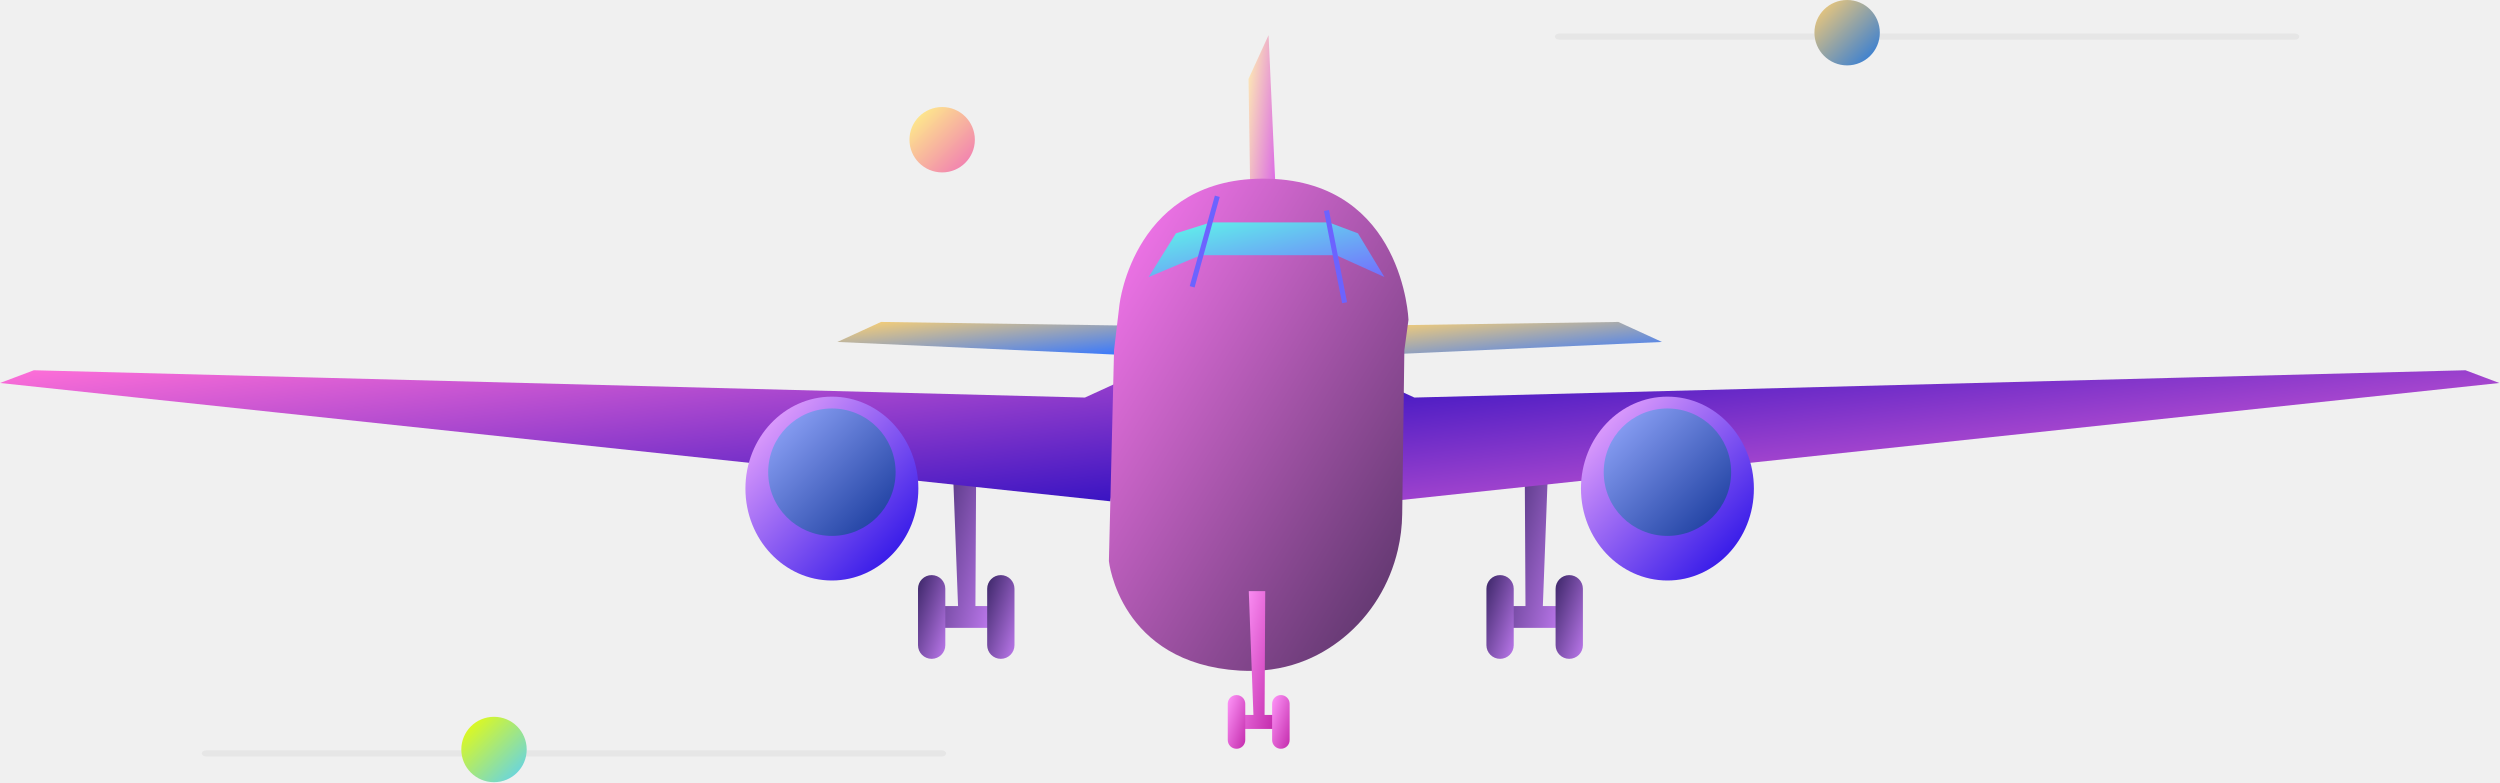
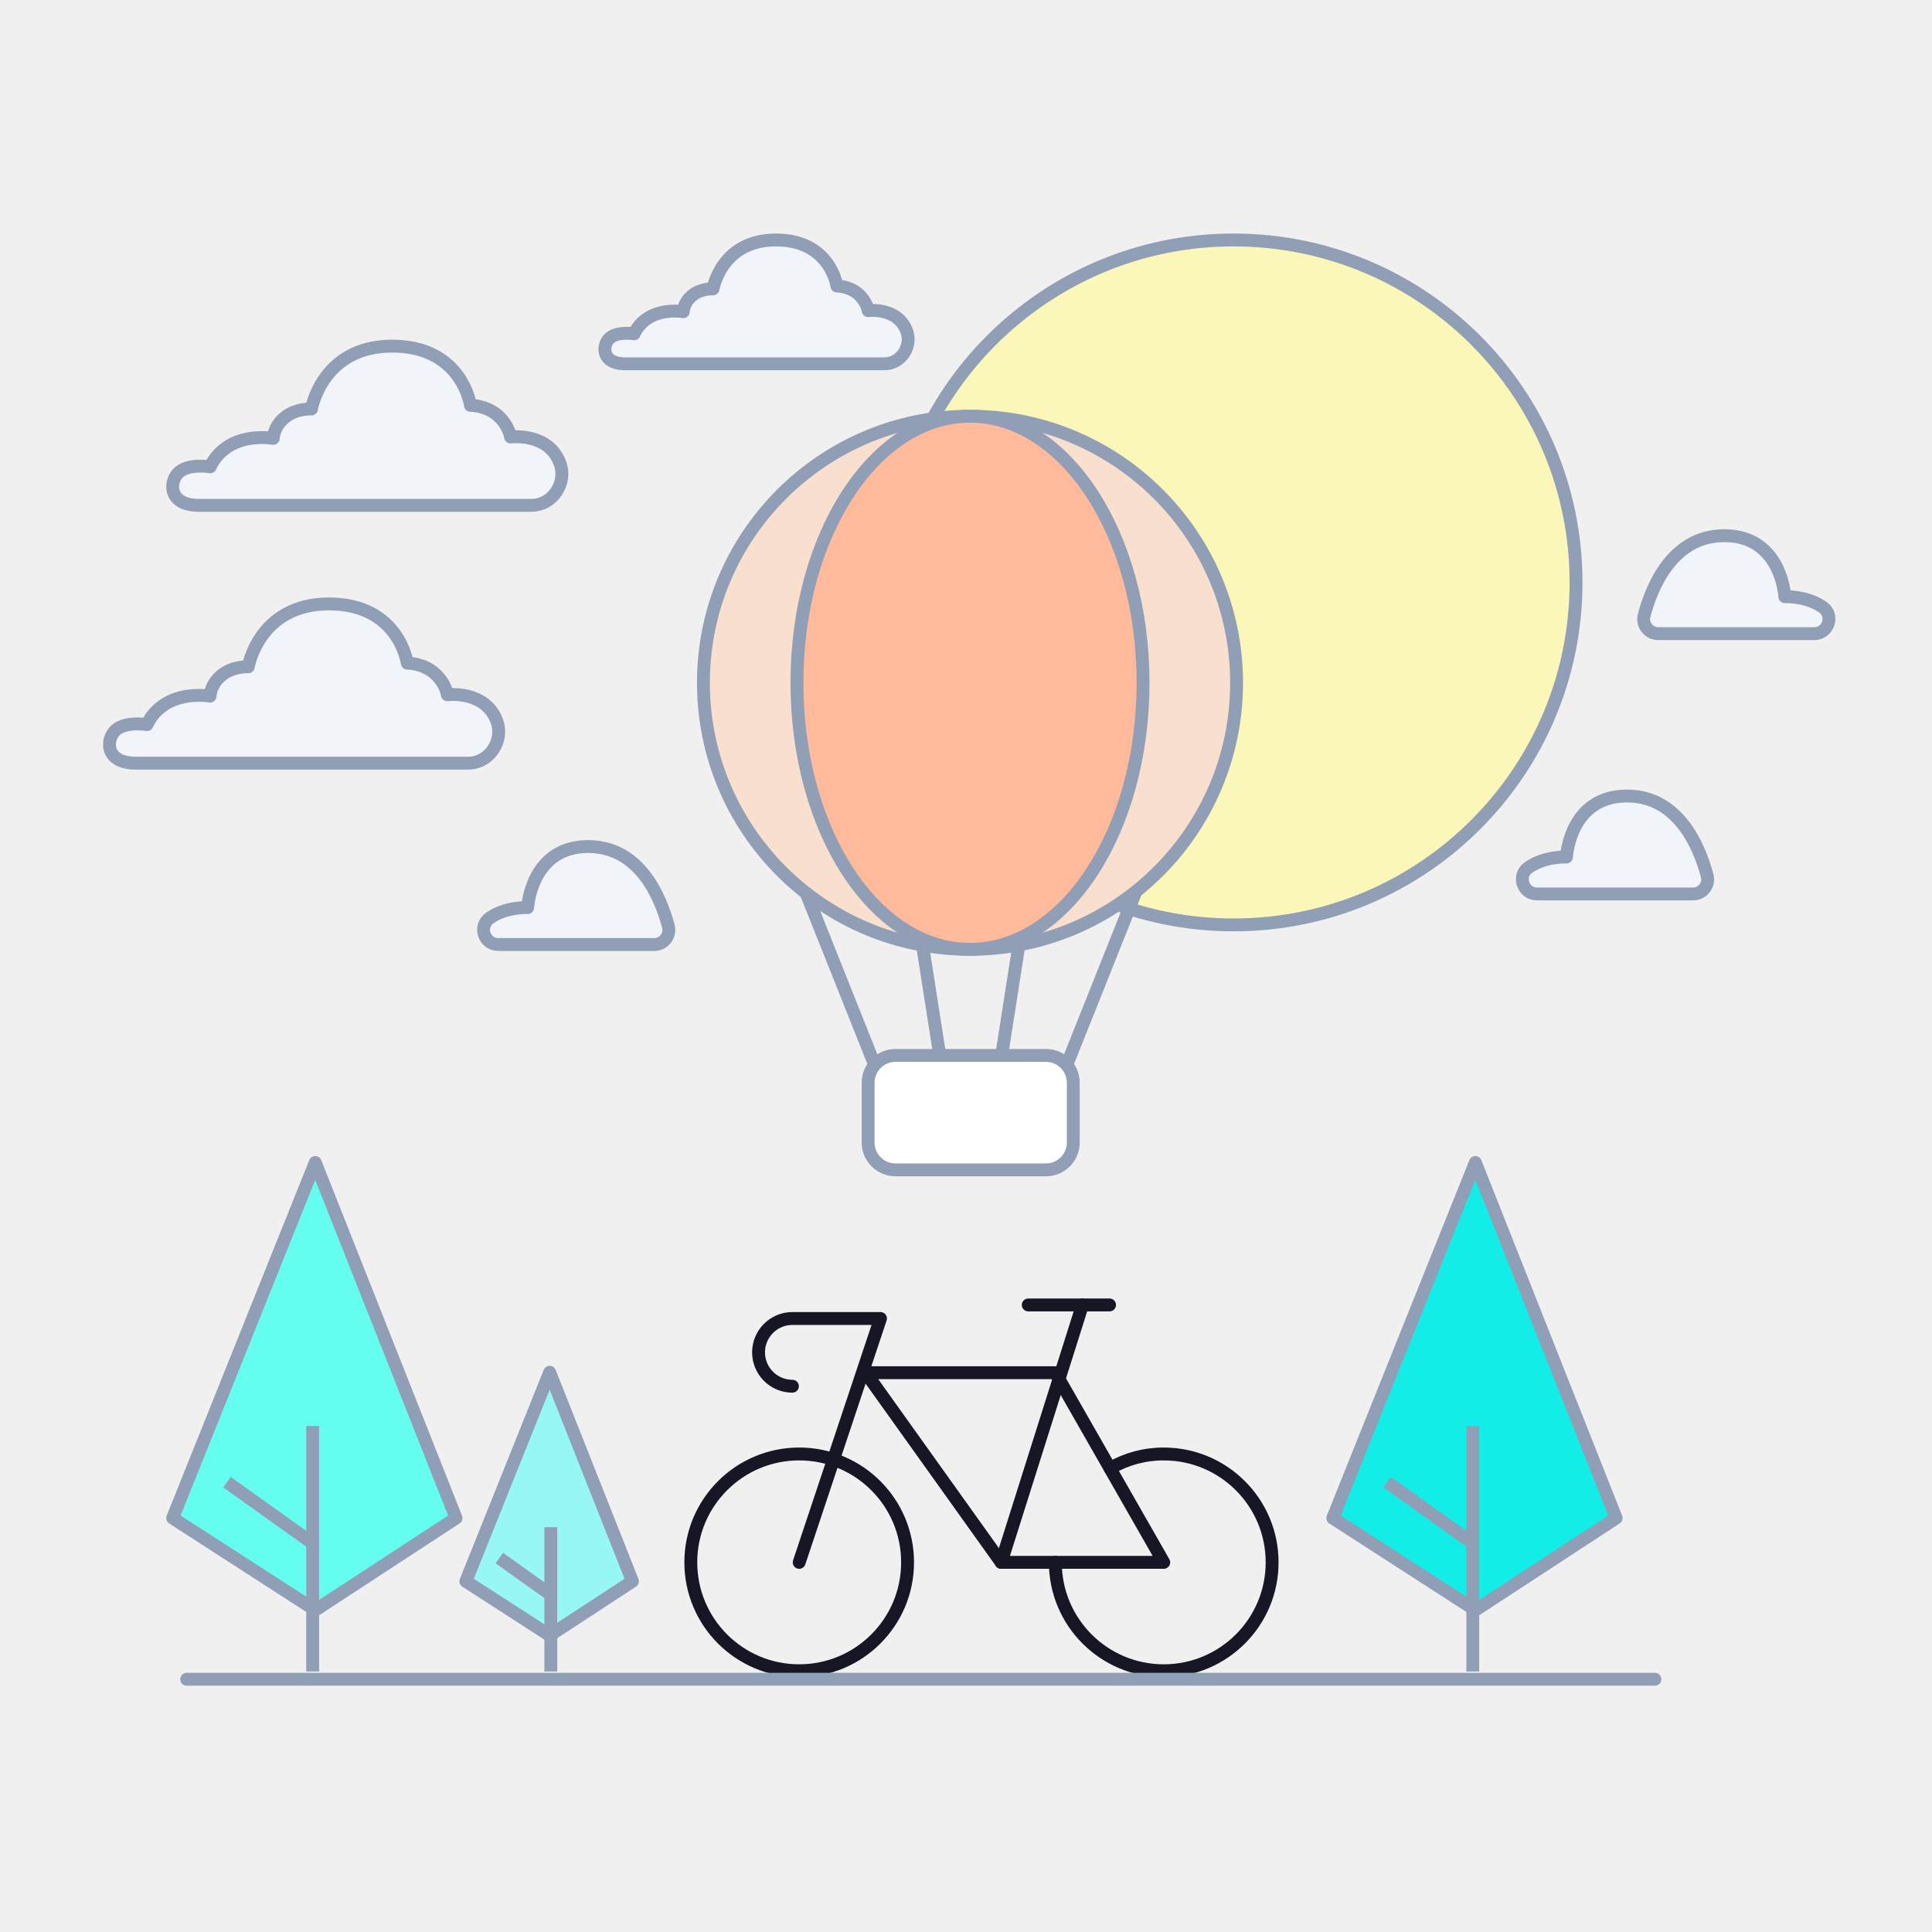
- <svg xmlns="http://www.w3.org/2000/svg" width="994" height="311" viewBox="0 0 994 311" fill="none">
-   <path d="M618.244 14.556C618.244 15.232 619.003 15.776 619.948 15.776H912.471C913.416 15.776 914.175 15.232 914.175 14.556C914.175 13.879 913.416 13.335 912.471 13.335H619.948C619.003 13.335 618.244 13.879 618.244 14.556Z" fill="#E6E6E6" />
-   <path d="M378.028 164.246L380.923 240.965H373.876V249.651H393.572V240.965H387.827L388.237 164.246H378.028Z" fill="url(#paint0_linear_244_1982)" />
-   <path d="M370.428 228.661C373.426 228.661 375.856 231.092 375.856 234.09V256.526C375.856 259.524 373.426 261.955 370.428 261.955C367.43 261.955 365 259.524 365 256.526V234.09C365 231.092 367.43 228.661 370.428 228.661Z" fill="url(#paint1_linear_244_1982)" />
-   <path d="M397.931 228.661C400.929 228.661 403.359 231.092 403.359 234.09V256.526C403.359 259.524 400.929 261.955 397.931 261.955C394.933 261.955 392.503 259.524 392.503 256.526V234.09C392.503 231.092 394.933 228.661 397.931 228.661Z" fill="url(#paint2_linear_244_1982)" />
-   <path d="M444.393 141.028L332.933 135.961L350.303 128L448.011 129.448L444.393 141.028Z" fill="url(#paint3_linear_244_1982)" />
-   <path d="M0 152.278L13.461 147.212L431.364 158.068L448.735 150.107L441.497 199.323L109.538 163.95L0 152.278Z" fill="url(#paint4_linear_244_1982)" />
-   <path d="M330.761 230.807C349.748 230.807 365.14 214.442 365.14 194.256C365.14 174.07 349.748 157.706 330.761 157.706C311.774 157.706 296.382 174.07 296.382 194.256C296.382 214.442 311.774 230.807 330.761 230.807Z" fill="url(#paint5_linear_244_1982)" />
-   <path d="M330.76 213.074C344.751 213.074 356.092 201.733 356.092 187.742C356.092 173.752 344.751 162.411 330.76 162.411C316.77 162.411 305.429 173.752 305.429 187.742C305.429 201.733 316.77 213.074 330.76 213.074Z" fill="url(#paint6_linear_244_1982)" />
-   <path d="M616.332 164.246L613.437 240.965H620.484V249.651H600.788V240.965H606.533L606.122 164.246H616.332Z" fill="url(#paint7_linear_244_1982)" />
-   <path d="M623.931 228.661H623.931C620.933 228.661 618.503 231.092 618.503 234.09V256.526C618.503 259.524 620.933 261.955 623.931 261.955H623.931C626.929 261.955 629.359 259.524 629.359 256.526V234.09C629.359 231.092 626.929 228.661 623.931 228.661Z" fill="url(#paint8_linear_244_1982)" />
-   <path d="M596.428 228.661H596.428C593.43 228.661 591 231.092 591 234.09V256.526C591 259.524 593.43 261.955 596.428 261.955H596.428C599.426 261.955 601.857 259.524 601.857 256.526V234.09C601.857 231.092 599.426 228.661 596.428 228.661Z" fill="url(#paint9_linear_244_1982)" />
-   <path d="M549.339 141.028L660.798 135.961L643.428 128L545.72 129.448L549.339 141.028Z" fill="url(#paint10_linear_244_1982)" />
-   <path d="M509.444 125.434L504.377 13.975L496.416 31.345L497.864 129.053L509.444 125.434Z" fill="url(#paint11_linear_244_1982)" />
-   <path d="M993.73 152.278L980.269 147.212L562.365 158.068L544.995 150.107L552.233 199.323L884.192 163.95L993.73 152.278Z" fill="url(#paint12_linear_244_1982)" />
-   <path d="M662.97 230.807C681.957 230.807 697.349 214.442 697.349 194.256C697.349 174.07 681.957 157.706 662.97 157.706C643.983 157.706 628.591 174.07 628.591 194.256C628.591 214.442 643.983 230.807 662.97 230.807Z" fill="url(#paint13_linear_244_1982)" />
-   <path d="M662.969 213.074C676.96 213.074 688.301 201.733 688.301 187.742C688.301 173.752 676.96 162.411 662.969 162.411C648.979 162.411 637.638 173.752 637.638 187.742C637.638 201.733 648.979 213.074 662.969 213.074Z" fill="url(#paint14_linear_244_1982)" />
-   <path d="M560.014 127.144L558.371 139.25L557.517 204.418C557.452 209.267 556.865 214.059 555.765 218.705C552.595 232.24 545.191 244.551 534.255 253.475C524.332 261.581 510.798 267.719 492.885 266.633C445.116 263.738 440.896 223.084 440.896 223.084L442.699 149.361L442.945 139.25L445.116 121.006C445.116 121.006 450.906 69.619 504.465 71.067C558.024 72.514 560.014 127.144 560.014 127.144Z" fill="url(#paint15_linear_244_1982)" />
-   <path d="M456.696 110.15L467.553 92.779L481.304 88.437H528.349L539.929 92.779L550.438 110.15L531.244 101.465H477.401L456.696 110.15Z" fill="url(#paint16_linear_244_1982)" />
-   <path d="M496.509 235.032L498.366 284.248H493.846V289.819H506.481V284.248H502.795L503.059 235.032H496.509Z" fill="url(#paint17_linear_244_1982)" />
-   <path d="M491.634 276.355C493.557 276.355 495.116 277.914 495.116 279.837V294.23C495.116 296.153 493.557 297.712 491.634 297.712C489.71 297.712 488.151 296.153 488.151 294.23V279.837C488.151 277.914 489.71 276.355 491.634 276.355Z" fill="url(#paint18_linear_244_1982)" />
-   <path d="M509.277 276.355C511.2 276.355 512.759 277.914 512.759 279.837V294.23C512.759 296.153 511.2 297.712 509.277 297.712C507.354 297.712 505.795 296.153 505.795 294.23V279.837C505.795 277.914 507.354 276.355 509.277 276.355Z" fill="url(#paint19_linear_244_1982)" />
-   <path d="M483.036 77.769L473.037 113.769L474.964 114.304L484.963 78.304L483.036 77.769Z" fill="#6C63FF" />
-   <path d="M528.379 83.513L526.416 83.898L533.62 120.56L535.583 120.175L528.379 83.513Z" fill="#6C63FF" />
-   <path d="M734.416 26C741.596 26 747.416 20.18 747.416 13C747.416 5.82 741.596 0 734.416 0C727.236 0 721.416 5.82 721.416 13C721.416 20.18 727.236 26 734.416 26Z" fill="url(#paint20_linear_244_1982)" />
-   <path d="M374.602 68.553C381.781 68.553 387.602 62.732 387.602 55.553C387.602 48.373 381.781 42.553 374.602 42.553C367.422 42.553 361.602 48.373 361.602 55.553C361.602 62.732 367.422 68.553 374.602 68.553Z" fill="url(#paint21_linear_244_1982)" />
-   <path d="M80.244 299.556C80.244 300.232 81.003 300.776 81.948 300.776H374.471C375.416 300.776 376.175 300.232 376.175 299.556C376.175 298.879 375.416 298.335 374.471 298.335H81.948C81.003 298.335 80.244 298.879 80.244 299.556Z" fill="#E6E6E6" />
-   <path d="M196.416 311C203.596 311 209.416 305.18 209.416 298C209.416 290.82 203.596 285 196.416 285C189.236 285 183.416 290.82 183.416 298C183.416 305.18 189.236 311 196.416 311Z" fill="url(#paint22_linear_244_1982)" />
-   <defs>
-     <linearGradient id="paint0_linear_244_1982" x1="373.876" y1="164.246" x2="411.278" y2="172.872" gradientUnits="userSpaceOnUse">
-       <stop stop-color="#3B2667" />
-       <stop offset="1" stop-color="#BC78EC" />
-     </linearGradient>
-     <linearGradient id="paint1_linear_244_1982" x1="365" y1="228.661" x2="384.626" y2="235.061" gradientUnits="userSpaceOnUse">
-       <stop stop-color="#3B2667" />
-       <stop offset="1" stop-color="#BC78EC" />
-     </linearGradient>
-     <linearGradient id="paint2_linear_244_1982" x1="392.503" y1="228.661" x2="412.129" y2="235.061" gradientUnits="userSpaceOnUse">
-       <stop stop-color="#3B2667" />
-       <stop offset="1" stop-color="#BC78EC" />
-     </linearGradient>
-     <linearGradient id="paint3_linear_244_1982" x1="332.933" y1="128" x2="335.845" y2="153.726" gradientUnits="userSpaceOnUse">
-       <stop stop-color="#FFD26F" />
-       <stop offset="1" stop-color="#3677FF" />
-     </linearGradient>
-     <linearGradient id="paint4_linear_244_1982" x1="0" y1="147.212" x2="11.942" y2="250.047" gradientUnits="userSpaceOnUse">
-       <stop stop-color="#FF6FD8" />
-       <stop offset="1" stop-color="#3813C2" />
-     </linearGradient>
-     <linearGradient id="paint5_linear_244_1982" x1="296.382" y1="157.706" x2="369.345" y2="226.335" gradientUnits="userSpaceOnUse">
-       <stop stop-color="#FAB2FF" />
-       <stop offset="1" stop-color="#1904E5" />
-     </linearGradient>
-     <linearGradient id="paint6_linear_244_1982" x1="305.429" y1="162.411" x2="356.092" y2="213.074" gradientUnits="userSpaceOnUse">
-       <stop stop-color="#97ABFF" />
-       <stop offset="1" stop-color="#123597" />
-     </linearGradient>
-     <linearGradient id="paint7_linear_244_1982" x1="600.788" y1="164.246" x2="638.19" y2="172.872" gradientUnits="userSpaceOnUse">
-       <stop stop-color="#3B2667" />
-       <stop offset="1" stop-color="#BC78EC" />
-     </linearGradient>
-     <linearGradient id="paint8_linear_244_1982" x1="618.503" y1="228.661" x2="638.129" y2="235.061" gradientUnits="userSpaceOnUse">
-       <stop stop-color="#3B2667" />
-       <stop offset="1" stop-color="#BC78EC" />
-     </linearGradient>
-     <linearGradient id="paint9_linear_244_1982" x1="591" y1="228.661" x2="610.626" y2="235.061" gradientUnits="userSpaceOnUse">
-       <stop stop-color="#3B2667" />
-       <stop offset="1" stop-color="#BC78EC" />
-     </linearGradient>
-     <linearGradient id="paint10_linear_244_1982" x1="545.72" y1="128" x2="548.632" y2="153.726" gradientUnits="userSpaceOnUse">
-       <stop stop-color="#FFD26F" />
-       <stop offset="1" stop-color="#3677FF" />
-     </linearGradient>
-     <linearGradient id="paint11_linear_244_1982" x1="496.416" y1="13.975" x2="522.142" y2="16.887" gradientUnits="userSpaceOnUse">
-       <stop stop-color="#FFF3B0" />
-       <stop offset="1" stop-color="#CA26FF" />
-     </linearGradient>
-     <linearGradient id="paint12_linear_244_1982" x1="544.995" y1="147.212" x2="556.937" y2="250.047" gradientUnits="userSpaceOnUse">
-       <stop stop-color="#3813C2" />
-       <stop offset="1" stop-color="#FF6FD8" />
-     </linearGradient>
-     <linearGradient id="paint13_linear_244_1982" x1="628.591" y1="157.706" x2="701.554" y2="226.335" gradientUnits="userSpaceOnUse">
-       <stop stop-color="#FAB2FF" />
-       <stop offset="1" stop-color="#1904E5" />
-     </linearGradient>
-     <linearGradient id="paint14_linear_244_1982" x1="637.638" y1="162.411" x2="688.301" y2="213.074" gradientUnits="userSpaceOnUse">
-       <stop stop-color="#97ABFF" />
-       <stop offset="1" stop-color="#123597" />
-     </linearGradient>
-     <linearGradient id="paint15_linear_244_1982" x1="440.896" y1="71.036" x2="614.739" y2="176.838" gradientUnits="userSpaceOnUse">
-       <stop stop-color="#FF7AF5" />
-       <stop offset="1" stop-color="#513162" />
-     </linearGradient>
-     <linearGradient id="paint16_linear_244_1982" x1="456.696" y1="88.437" x2="466.243" y2="129.652" gradientUnits="userSpaceOnUse">
-       <stop stop-color="#5EFCE8" />
-       <stop offset="1" stop-color="#736EFE" />
-     </linearGradient>
-     <linearGradient id="paint17_linear_244_1982" x1="493.846" y1="235.032" x2="517.839" y2="240.565" gradientUnits="userSpaceOnUse">
-       <stop stop-color="#FF96F9" />
-       <stop offset="1" stop-color="#C32BAC" />
-     </linearGradient>
-     <linearGradient id="paint18_linear_244_1982" x1="488.151" y1="276.355" x2="500.742" y2="280.46" gradientUnits="userSpaceOnUse">
-       <stop stop-color="#FF96F9" />
-       <stop offset="1" stop-color="#C32BAC" />
-     </linearGradient>
-     <linearGradient id="paint19_linear_244_1982" x1="505.795" y1="276.355" x2="518.385" y2="280.46" gradientUnits="userSpaceOnUse">
-       <stop stop-color="#FF96F9" />
-       <stop offset="1" stop-color="#C32BAC" />
-     </linearGradient>
-     <linearGradient id="paint20_linear_244_1982" x1="721.416" y1="0" x2="747.416" y2="26" gradientUnits="userSpaceOnUse">
-       <stop stop-color="#FFCF71" />
-       <stop offset="1" stop-color="#2376DD" />
-     </linearGradient>
-     <linearGradient id="paint21_linear_244_1982" x1="361.602" y1="42.553" x2="387.602" y2="68.553" gradientUnits="userSpaceOnUse">
-       <stop stop-color="#FFF886" />
-       <stop offset="1" stop-color="#F072B6" />
-     </linearGradient>
-     <linearGradient id="paint22_linear_244_1982" x1="183.416" y1="285" x2="209.416" y2="311" gradientUnits="userSpaceOnUse">
-       <stop stop-color="#F0FF00" />
-       <stop offset="1" stop-color="#58CFFB" />
-     </linearGradient>
-   </defs>
+ <svg xmlns="http://www.w3.org/2000/svg" width="300" height="300" viewBox="0 0 300 300" fill="none">
+   <path d="M163.874 242.602C163.874 251.897 171.409 259.432 180.704 259.432C189.999 259.432 197.534 251.897 197.534 242.602C197.534 233.307 189.999 225.772 180.704 225.772C177.779 225.766 174.904 226.535 172.373 228.002" stroke="#171625" stroke-width="2" stroke-linecap="round" stroke-linejoin="round" />
+   <circle cx="16.83" cy="16.83" r="16.83" transform="matrix(-1 0 0 1 140.928 225.771)" stroke="#171625" stroke-width="2" stroke-linecap="round" stroke-linejoin="round" />
+   <path d="M123.046 215.253C121.651 215.253 120.314 214.699 119.327 213.713C118.341 212.726 117.787 211.389 117.787 209.994V209.994C117.787 208.599 118.341 207.261 119.327 206.275C120.314 205.288 121.651 204.734 123.046 204.734H136.721L124.098 242.602" stroke="#171625" stroke-width="2" stroke-linecap="round" stroke-linejoin="round" />
+   <path fill-rule="evenodd" clip-rule="evenodd" d="M180.704 242.602H155.459L134.421 213.149H163.874L180.704 242.602Z" stroke="#171625" stroke-width="2" stroke-linecap="round" stroke-linejoin="round" />
+   <path d="M172.289 202.63H159.666" stroke="#171625" stroke-width="2" stroke-linecap="round" stroke-linejoin="round" />
+   <path d="M155.459 242.602L168.082 202.631" stroke="#171625" stroke-width="2" stroke-linecap="round" stroke-linejoin="round" />
+   <line x1="28.989" y1="260.751" x2="256.974" y2="260.751" stroke="#919FB6" stroke-width="2" stroke-linecap="round" />
+   <circle cx="53.179" cy="53.179" r="53.179" transform="matrix(-1 0 0 1 244.727 37.2617)" fill="#FBF7B8" stroke="#919FB6" stroke-width="2" stroke-linecap="round" stroke-linejoin="round" />
+   <line x1="165.451" y1="165.835" x2="180.963" y2="126.951" stroke="#919FB6" stroke-width="2" stroke-linecap="round" />
+   <line x1="1" y1="-1" x2="42.865" y2="-1" transform="matrix(-0.370539 -0.928817 -0.928817 0.370539 135.452 167.135)" stroke="#919FB6" stroke-width="2" stroke-linecap="round" />
+   <line x1="145.795" y1="163.051" x2="142.204" y2="140.105" stroke="#919FB6" stroke-width="2" stroke-linecap="round" />
+   <line x1="1" y1="-1" x2="24.226" y2="-1" transform="matrix(0.154639 -0.987971 -0.987971 -0.154639 154.523 163.885)" stroke="#919FB6" stroke-width="2" stroke-linecap="round" />
+   <circle cx="150.622" cy="106.022" r="41.393" fill="#F9E0CE" stroke="#919FB6" stroke-width="2" />
+   <ellipse cx="150.622" cy="106.022" rx="26.873" ry="41.393" fill="#FFB99B" stroke="#919FB6" stroke-width="2" />
+   <rect x="134.802" y="163.885" width="31.857" height="17.771" rx="4.248" fill="white" stroke="#919FB6" stroke-width="2" />
+   <path d="M206.953 235.724L229.094 250.018L250.956 235.724L229.094 180.511L206.953 235.724Z" fill="#12EDE8" stroke="#919FB6" stroke-width="2" stroke-linecap="round" stroke-linejoin="round" />
+   <line x1="228.693" y1="221.431" x2="228.693" y2="259.547" stroke="#919FB6" stroke-width="2" />
+   <line x1="215.382" y1="230.145" x2="229.118" y2="239.958" stroke="#919FB6" stroke-width="2" />
+   <path d="M26.811 235.724L48.953 250.018L70.814 235.724L48.953 180.511L26.811 235.724Z" fill="#65FDF0" stroke="#919FB6" stroke-width="2" stroke-linecap="round" stroke-linejoin="round" />
+   <line x1="48.552" y1="221.431" x2="48.552" y2="259.547" stroke="#919FB6" stroke-width="2" />
+   <line x1="35.24" y1="230.145" x2="48.977" y2="239.958" stroke="#919FB6" stroke-width="2" />
+   <path d="M72.338 245.543L85.354 253.946L98.205 245.543L85.354 213.086L72.338 245.543Z" fill="#97F7F5" stroke="#919FB6" stroke-width="2" stroke-linecap="round" stroke-linejoin="round" />
+   <line x1="85.53" y1="237.141" x2="85.53" y2="259.548" stroke="#919FB6" stroke-width="2" />
+   <line x1="77.532" y1="241.928" x2="85.607" y2="247.697" stroke="#919FB6" stroke-width="2" />
+   <path fill-rule="evenodd" clip-rule="evenodd" d="M72.671 118.502H21.052C16.206 118.502 16.429 114.667 18.011 113.33C19.634 111.961 22.839 112.516 22.839 112.516C22.839 112.516 23.793 109.937 26.934 108.681C29.713 107.57 32.623 108.099 32.623 108.099C32.623 108.099 32.623 106.328 34.402 104.862C36.181 103.396 38.553 103.538 38.553 103.538C38.553 103.538 40.184 93.776 51.081 93.776C61.977 93.776 63.237 102.968 63.237 102.968C63.237 102.968 65.683 102.968 67.462 104.536C69.241 106.104 69.463 107.885 69.463 107.885C69.463 107.885 75.413 107.114 77.173 112.048C78.221 114.988 76.067 118.502 72.671 118.502Z" fill="#F1F4F9" stroke="#919FB6" stroke-width="2" stroke-linecap="round" stroke-linejoin="round" />
+   <path fill-rule="evenodd" clip-rule="evenodd" d="M82.483 78.47H30.864C26.018 78.47 26.241 74.635 27.823 73.299C29.446 71.93 32.651 72.485 32.651 72.485C32.651 72.485 33.605 69.906 36.746 68.65C39.525 67.539 42.435 68.067 42.435 68.067C42.435 68.067 42.435 66.297 44.214 64.831C45.993 63.364 48.365 63.507 48.365 63.507C48.365 63.507 49.996 53.745 60.892 53.745C71.789 53.745 73.049 62.937 73.049 62.937C73.049 62.937 75.495 62.937 77.274 64.505C79.053 66.072 79.275 67.853 79.275 67.853C79.275 67.853 85.225 67.083 86.985 72.016C88.033 74.957 85.879 78.47 82.483 78.47Z" fill="#F1F4F9" stroke="#919FB6" stroke-width="2" stroke-linecap="round" stroke-linejoin="round" />
+   <path fill-rule="evenodd" clip-rule="evenodd" d="M137.304 56.492H97.081C93.305 56.492 93.478 53.51 94.712 52.47C95.976 51.405 98.473 51.837 98.473 51.837C98.473 51.837 99.217 49.831 101.664 48.854C103.829 47.99 106.097 48.401 106.097 48.401C106.097 48.401 106.097 47.024 107.484 45.884C108.87 44.743 110.718 44.854 110.718 44.854C110.718 44.854 111.989 37.262 120.48 37.262C128.97 37.262 129.952 44.411 129.952 44.411C129.952 44.411 131.858 44.411 133.245 45.63C134.631 46.849 134.804 48.235 134.804 48.235C134.804 48.235 139.44 47.636 140.811 51.473C141.628 53.76 139.949 56.492 137.304 56.492Z" fill="#F1F4F9" stroke="#919FB6" stroke-width="2" stroke-linecap="round" stroke-linejoin="round" />
+   <path fill-rule="evenodd" clip-rule="evenodd" d="M262.913 138.812H238.649C236.48 138.812 235.545 135.981 237.32 134.725C237.345 134.707 237.37 134.689 237.396 134.672C239.923 132.92 243.24 133.079 243.24 133.079C243.24 133.079 243.714 123.604 252.639 123.604C260.708 123.604 263.926 131.588 265.086 135.986C265.463 137.415 264.38 138.812 262.913 138.812Z" fill="#F1F4F9" stroke="#919FB6" stroke-width="2" stroke-linecap="round" stroke-linejoin="round" />
+   <path fill-rule="evenodd" clip-rule="evenodd" d="M101.61 146.662H77.346C75.177 146.662 74.242 143.831 76.017 142.575C76.042 142.557 76.067 142.539 76.092 142.521C78.62 140.77 81.937 140.929 81.937 140.929C81.937 140.929 82.41 131.453 91.335 131.453C99.404 131.453 102.622 139.437 103.783 143.836C104.16 145.265 103.076 146.662 101.61 146.662Z" fill="#F1F4F9" stroke="#919FB6" stroke-width="2" stroke-linecap="round" stroke-linejoin="round" />
+   <path fill-rule="evenodd" clip-rule="evenodd" d="M257.475 98.389H281.739C283.908 98.389 284.843 95.557 283.068 94.301C283.043 94.283 283.018 94.265 282.993 94.248C280.465 92.496 277.148 92.656 277.148 92.656C277.148 92.656 276.674 83.18 267.749 83.18C259.68 83.18 256.463 91.164 255.302 95.562C254.925 96.992 256.009 98.389 257.475 98.389Z" fill="#F1F4F9" stroke="#919FB6" stroke-width="2" stroke-linecap="round" stroke-linejoin="round" />
</svg>
